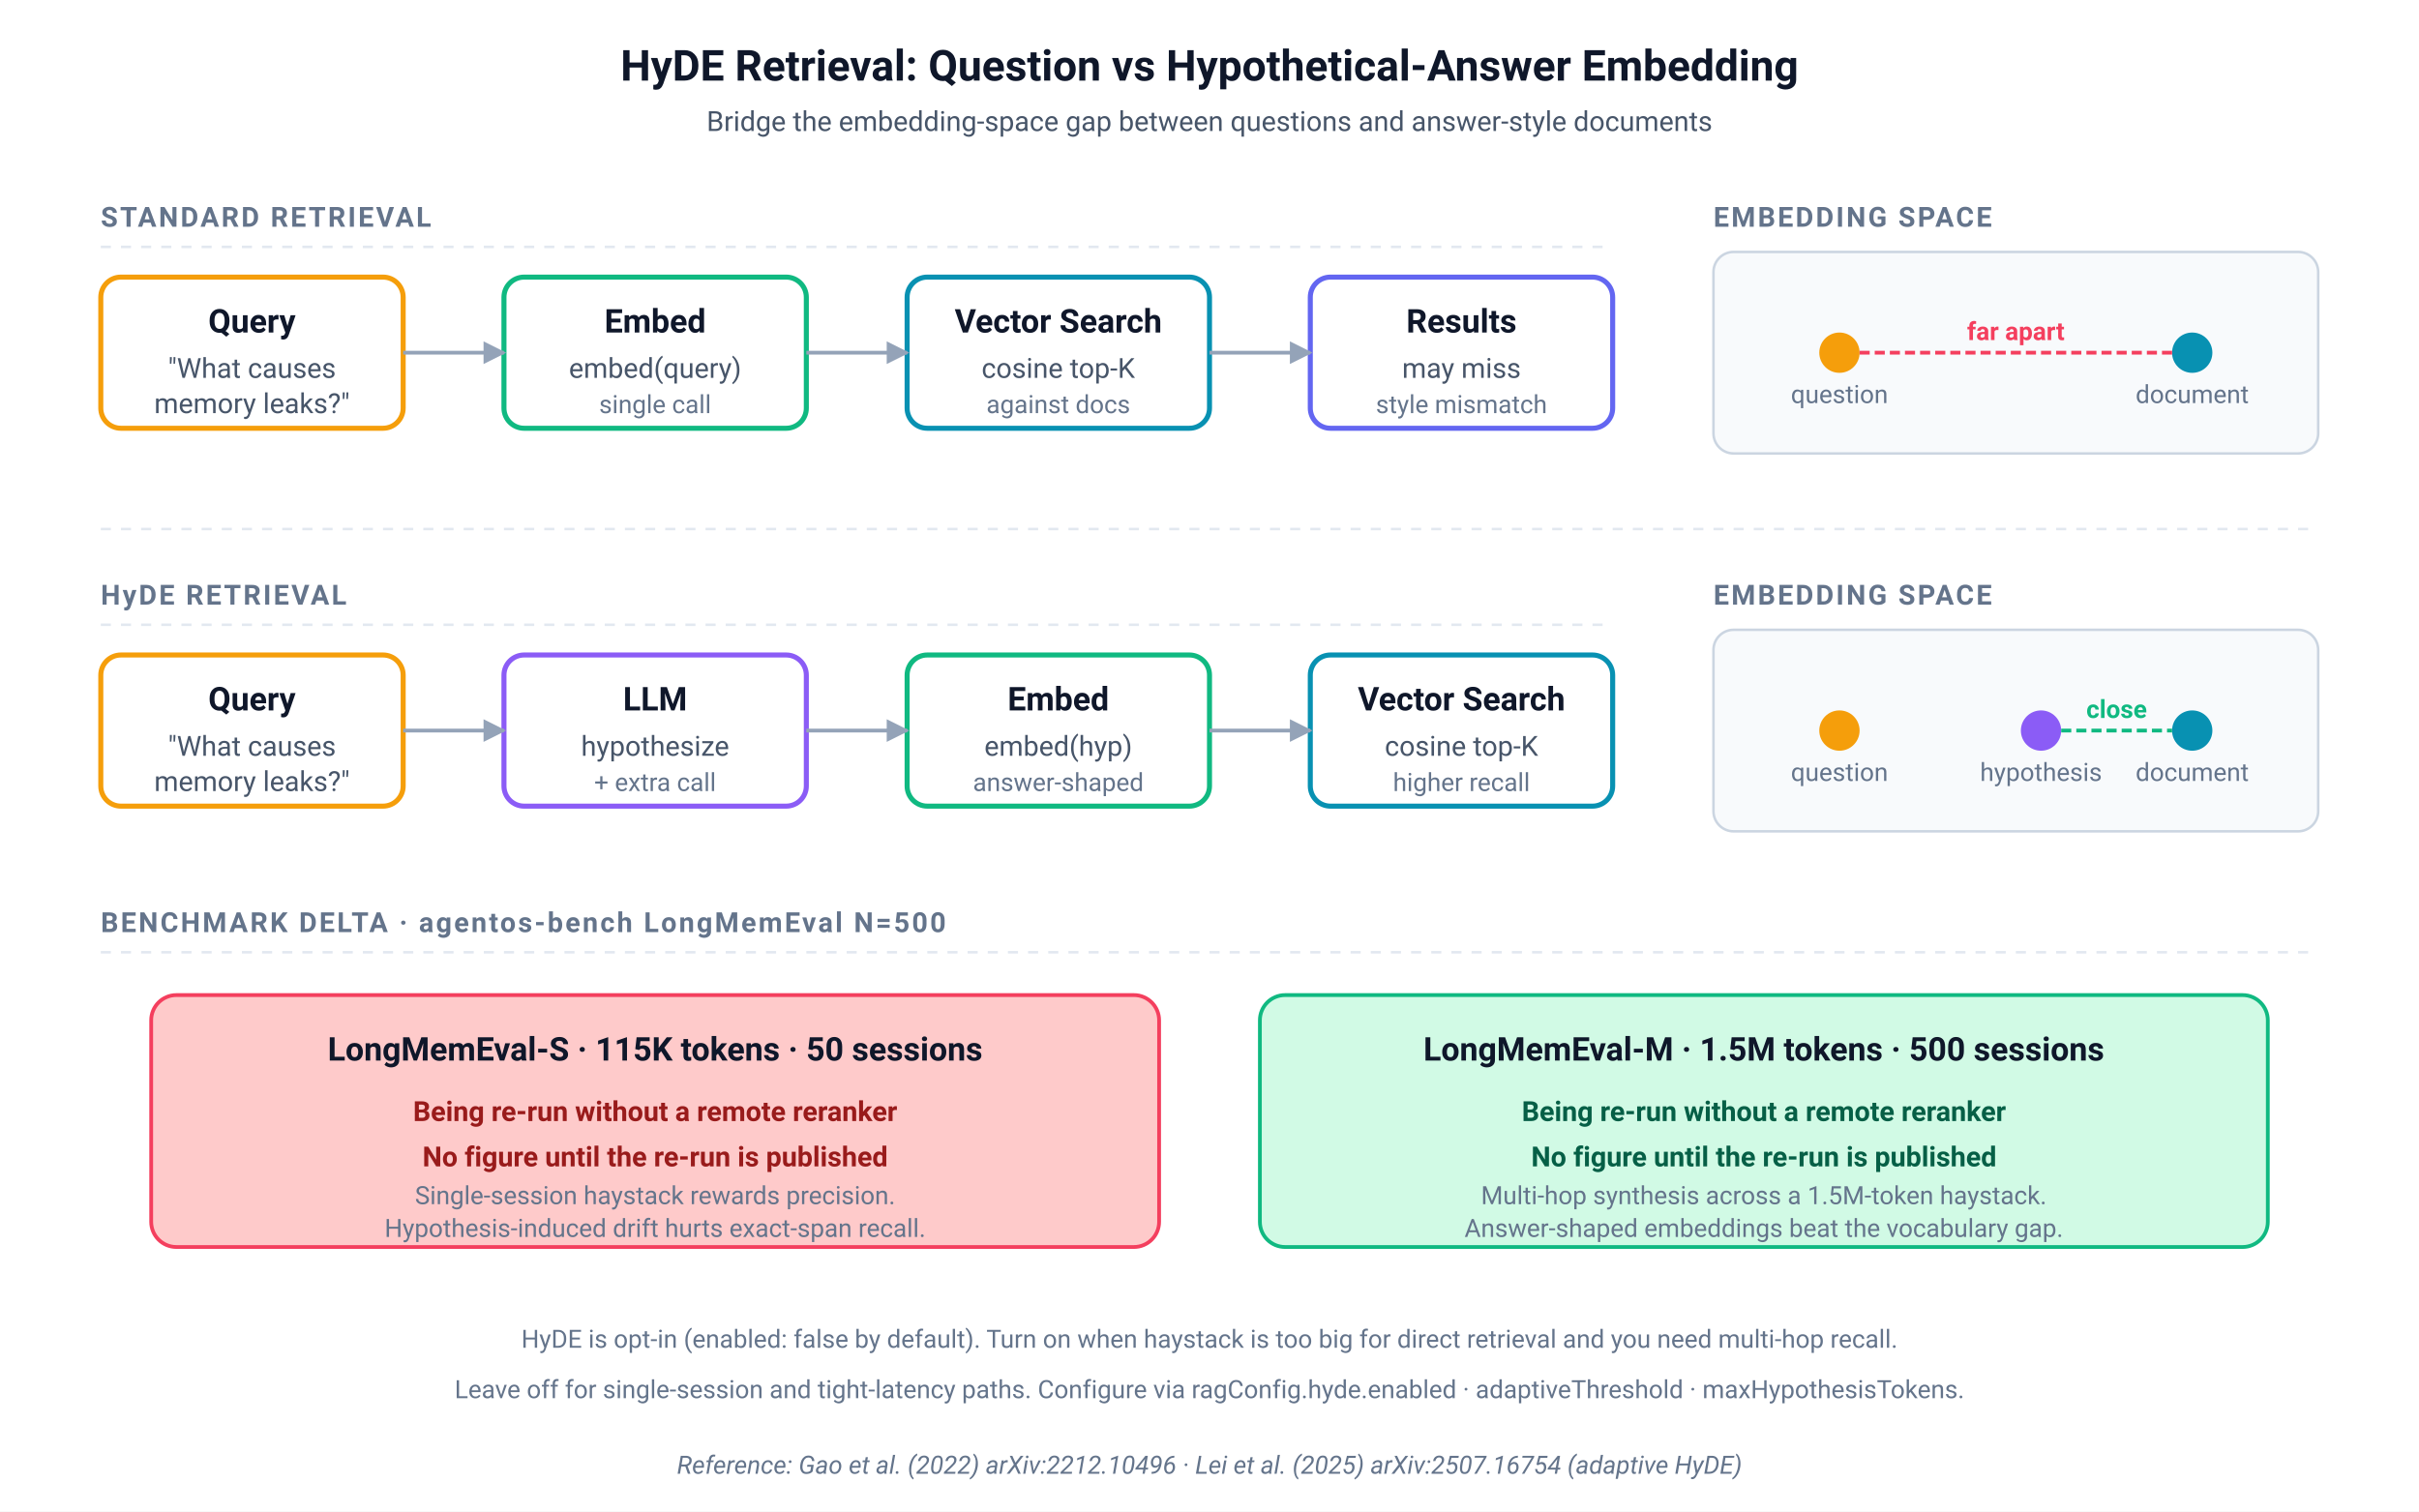
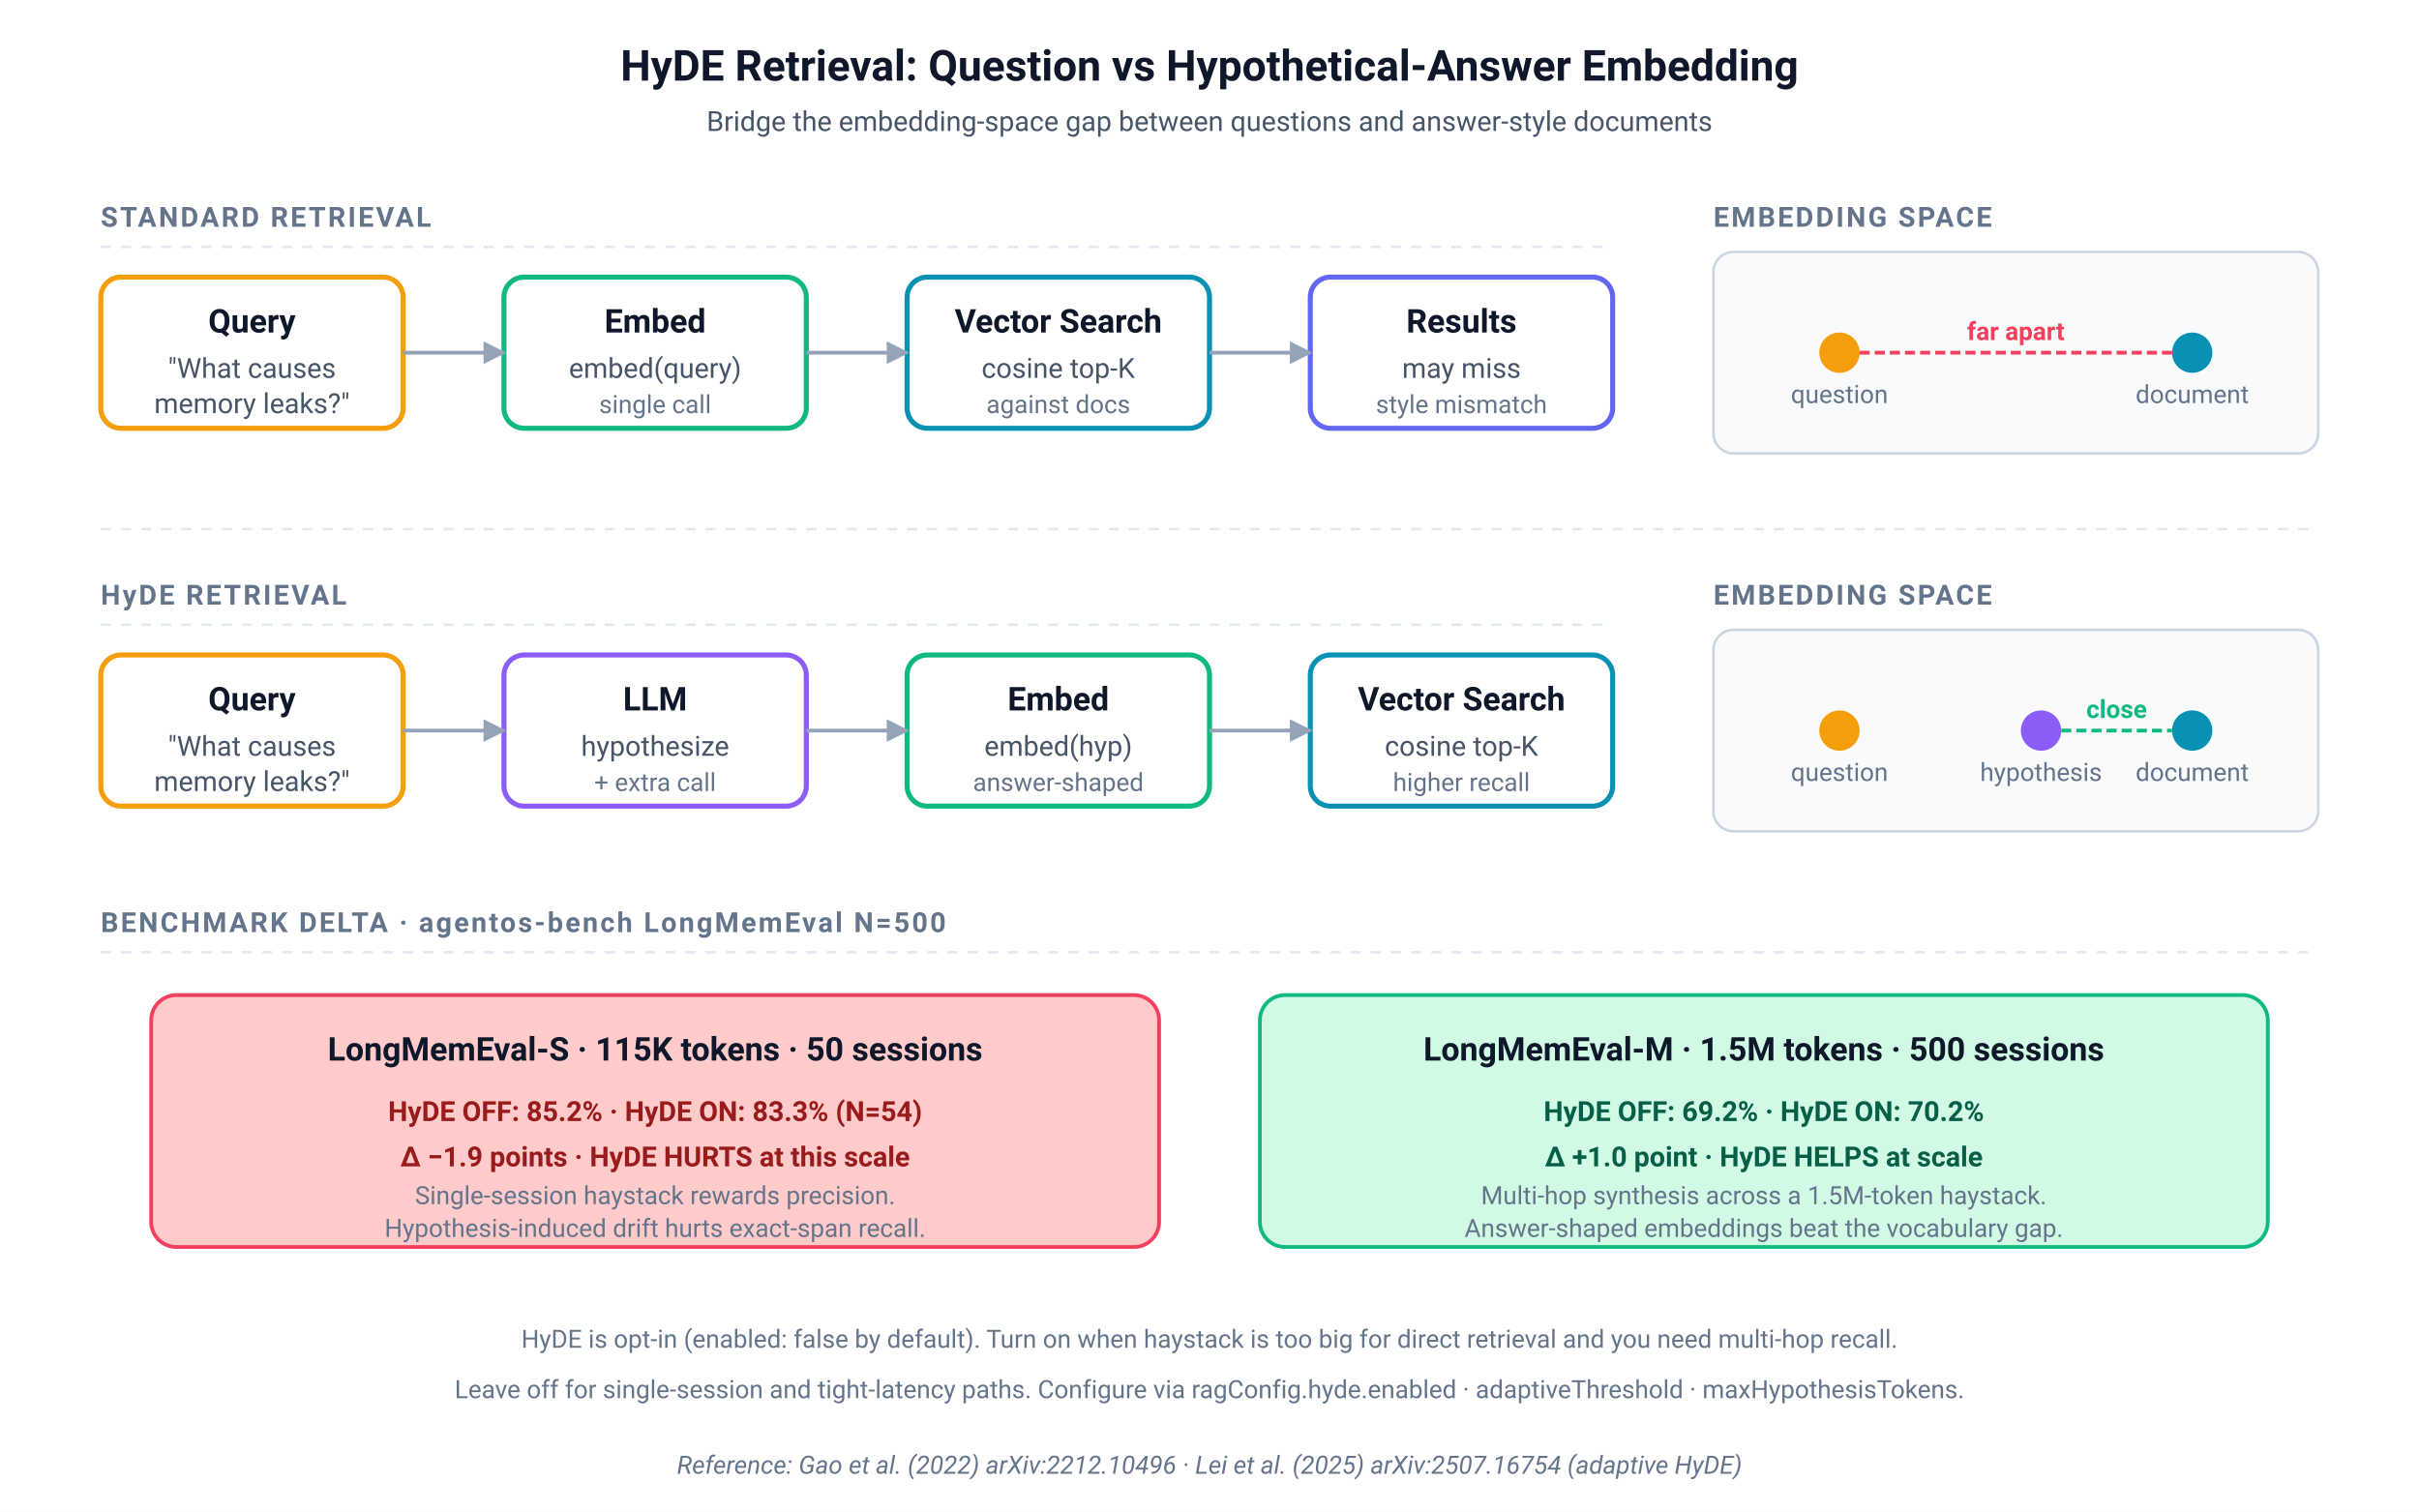
<svg xmlns="http://www.w3.org/2000/svg" viewBox="0 0 960 600" role="img" aria-labelledby="hyde-title hyde-desc" font-family="ui-sans-serif, system-ui, -apple-system, Segoe UI, Roboto, sans-serif">
  <defs>
    <style>
      .bg { fill: #ffffff; }
      .text { fill: #1e293b; font-size: 12px; }
      .title { fill: #0f172a; font-size: 17px; font-weight: 700; }
      .heading { fill: #0f172a; font-size: 13px; font-weight: 700; }
      .small { fill: #475569; font-size: 11px; }
      .micro { fill: #64748b; font-size: 10px; }
      .lane-label { fill: #64748b; font-size: 11px; font-weight: 700; letter-spacing: 0.08em; }
      .lane-track { fill: none; stroke: #e2e8f0; stroke-width: 1; stroke-dasharray: 4 4; }
      .stage { fill: #ffffff; stroke: #cbd5e1; stroke-width: 1.5; }
      .stage-llm { fill: #ffffff; stroke: #8b5cf6; stroke-width: 2; }
      .stage-embed { fill: #ffffff; stroke: #10b981; stroke-width: 2; }
      .stage-query { fill: #ffffff; stroke: #f59e0b; stroke-width: 2; }
      .stage-store { fill: #ffffff; stroke: #0891b2; stroke-width: 2; }
      .stage-result { fill: #ffffff; stroke: #6366f1; stroke-width: 2; }
      .space-bg { fill: #f8fafc; stroke: #cbd5e1; stroke-width: 1; }
      .dot-query { fill: #f59e0b; }
      .dot-doc { fill: #0891b2; }
      .dot-hyde { fill: #8b5cf6; }
      .gap-line-far { stroke: #f43f5e; stroke-width: 1.5; stroke-dasharray: 4 2; }
      .gap-line-near { stroke: #10b981; stroke-width: 1.5; stroke-dasharray: 4 2; }
      .arrow-line { stroke: #94a3b8; stroke-width: 1.5; fill: none; }
      .arrow-head { fill: #94a3b8; }
      .bench-good { fill: #d1fae5; stroke: #10b981; stroke-width: 1.5; }
      .bench-bad { fill: #fecaca; stroke: #f43f5e; stroke-width: 1.5; }
      .bench-good-text { fill: #065f46; font-size: 11px; font-weight: 700; }
      .bench-bad-text { fill: #991b1b; font-size: 11px; font-weight: 700; }
          </style>
    <marker id="hyde-arrow" viewBox="0 0 10 10" refX="9" refY="5" markerWidth="6" markerHeight="6" orient="auto-start-reverse">
      <path d="M 0 0 L 10 5 L 0 10 z" class="arrow-head" />
    </marker>
  </defs>
  <rect class="bg" x="0" y="0" width="960" height="600" />
  <text x="480" y="32" class="title" text-anchor="middle">HyDE Retrieval: Question vs Hypothetical-Answer Embedding</text>
  <text x="480" y="52" class="small" text-anchor="middle">Bridge the embedding-space gap between questions and answer-style documents</text>
  <text x="40" y="90" class="lane-label">STANDARD RETRIEVAL</text>
  <line x1="40" y1="98" x2="640" y2="98" class="lane-track" />
  <rect x="40" y="110" width="120" height="60" rx="8" class="stage-query" />
  <text x="100" y="132" class="heading" text-anchor="middle">Query</text>
  <text x="100" y="150" class="small" text-anchor="middle">"What causes</text>
  <text x="100" y="164" class="small" text-anchor="middle">memory leaks?"</text>
  <rect x="200" y="110" width="120" height="60" rx="8" class="stage-embed" />
  <text x="260" y="132" class="heading" text-anchor="middle">Embed</text>
  <text x="260" y="150" class="small" text-anchor="middle">embed(query)</text>
  <text x="260" y="164" class="micro" text-anchor="middle">single call</text>
  <rect x="360" y="110" width="120" height="60" rx="8" class="stage-store" />
  <text x="420" y="132" class="heading" text-anchor="middle">Vector Search</text>
  <text x="420" y="150" class="small" text-anchor="middle">cosine top-K</text>
  <text x="420" y="164" class="micro" text-anchor="middle">against docs</text>
  <rect x="520" y="110" width="120" height="60" rx="8" class="stage-result" />
  <text x="580" y="132" class="heading" text-anchor="middle">Results</text>
  <text x="580" y="150" class="small" text-anchor="middle">may miss</text>
  <text x="580" y="164" class="micro" text-anchor="middle">style mismatch</text>
  <path class="arrow-line" d="M 160,140 L 200,140" marker-end="url(#hyde-arrow)" />
  <path class="arrow-line" d="M 320,140 L 360,140" marker-end="url(#hyde-arrow)" />
  <path class="arrow-line" d="M 480,140 L 520,140" marker-end="url(#hyde-arrow)" />
  <text x="680" y="90" class="lane-label">EMBEDDING SPACE</text>
  <rect x="680" y="100" width="240" height="80" rx="8" class="space-bg" />
  <circle cx="730" cy="140" r="8" class="dot-query" />
  <text x="730" y="160" class="micro" text-anchor="middle">question</text>
  <circle cx="870" cy="140" r="8" class="dot-doc" />
  <text x="870" y="160" class="micro" text-anchor="middle">document</text>
  <line x1="738" y1="140" x2="862" y2="140" class="gap-line-far" />
  <text x="800" y="135" class="micro" text-anchor="middle" style="fill:#f43f5e;font-weight:700">far apart</text>
  <line x1="40" y1="210" x2="920" y2="210" class="lane-track" />
  <text x="40" y="240" class="lane-label">HyDE RETRIEVAL</text>
  <line x1="40" y1="248" x2="640" y2="248" class="lane-track" />
  <rect x="40" y="260" width="120" height="60" rx="8" class="stage-query" />
  <text x="100" y="282" class="heading" text-anchor="middle">Query</text>
  <text x="100" y="300" class="small" text-anchor="middle">"What causes</text>
  <text x="100" y="314" class="small" text-anchor="middle">memory leaks?"</text>
  <rect x="200" y="260" width="120" height="60" rx="8" class="stage-llm" />
  <text x="260" y="282" class="heading" text-anchor="middle">LLM</text>
  <text x="260" y="300" class="small" text-anchor="middle">hypothesize</text>
  <text x="260" y="314" class="micro" text-anchor="middle">+ extra call</text>
  <rect x="360" y="260" width="120" height="60" rx="8" class="stage-embed" />
  <text x="420" y="282" class="heading" text-anchor="middle">Embed</text>
  <text x="420" y="300" class="small" text-anchor="middle">embed(hyp)</text>
  <text x="420" y="314" class="micro" text-anchor="middle">answer-shaped</text>
  <rect x="520" y="260" width="120" height="60" rx="8" class="stage-store" />
  <text x="580" y="282" class="heading" text-anchor="middle">Vector Search</text>
  <text x="580" y="300" class="small" text-anchor="middle">cosine top-K</text>
  <text x="580" y="314" class="micro" text-anchor="middle">higher recall</text>
  <path class="arrow-line" d="M 160,290 L 200,290" marker-end="url(#hyde-arrow)" />
  <path class="arrow-line" d="M 320,290 L 360,290" marker-end="url(#hyde-arrow)" />
  <path class="arrow-line" d="M 480,290 L 520,290" marker-end="url(#hyde-arrow)" />
  <text x="680" y="240" class="lane-label">EMBEDDING SPACE</text>
  <rect x="680" y="250" width="240" height="80" rx="8" class="space-bg" />
  <circle cx="730" cy="290" r="8" class="dot-query" />
  <text x="730" y="310" class="micro" text-anchor="middle">question</text>
  <circle cx="810" cy="290" r="8" class="dot-hyde" />
  <text x="810" y="310" class="micro" text-anchor="middle">hypothesis</text>
  <circle cx="870" cy="290" r="8" class="dot-doc" />
  <text x="870" y="310" class="micro" text-anchor="middle">document</text>
  <line x1="818" y1="290" x2="862" y2="290" class="gap-line-near" />
  <text x="840" y="285" class="micro" text-anchor="middle" style="fill:#10b981;font-weight:700">close</text>
  <text x="40" y="370" class="lane-label">BENCHMARK DELTA · agentos-bench LongMemEval N=500</text>
  <line x1="40" y1="378" x2="920" y2="378" class="lane-track" />
  <rect x="60" y="395" width="400" height="100" rx="10" class="bench-bad" />
  <text x="260" y="421" class="heading" text-anchor="middle">LongMemEval-S · 115K tokens · 50 sessions</text>
-   <text x="260" y="445" class="bench-bad-text" text-anchor="middle">Being re-run without a remote reranker</text>
-   <text x="260" y="463" class="bench-bad-text" text-anchor="middle">No figure until the re-run is published</text>
+   <text x="260" y="445" class="bench-bad-text" text-anchor="middle">HyDE OFF: 85.2% · HyDE ON: 83.3% (N=54)</text>
+   <text x="260" y="463" class="bench-bad-text" text-anchor="middle">Δ −1.9 points · HyDE HURTS at this scale</text>
  <text x="260" y="478" class="micro" text-anchor="middle">Single-session haystack rewards precision.</text>
  <text x="260" y="491" class="micro" text-anchor="middle">Hypothesis-induced drift hurts exact-span recall.</text>
  <rect x="500" y="395" width="400" height="100" rx="10" class="bench-good" />
  <text x="700" y="421" class="heading" text-anchor="middle">LongMemEval-M · 1.5M tokens · 500 sessions</text>
-   <text x="700" y="445" class="bench-good-text" text-anchor="middle">Being re-run without a remote reranker</text>
-   <text x="700" y="463" class="bench-good-text" text-anchor="middle">No figure until the re-run is published</text>
+   <text x="700" y="445" class="bench-good-text" text-anchor="middle">HyDE OFF: 69.2% · HyDE ON: 70.2%</text>
+   <text x="700" y="463" class="bench-good-text" text-anchor="middle">Δ +1.0 point · HyDE HELPS at scale</text>
  <text x="700" y="478" class="micro" text-anchor="middle">Multi-hop synthesis across a 1.5M-token haystack.</text>
  <text x="700" y="491" class="micro" text-anchor="middle">Answer-shaped embeddings beat the vocabulary gap.</text>
  <text x="480" y="535" class="micro" text-anchor="middle">HyDE is opt-in (enabled: false by default). Turn on when haystack is too big for direct retrieval and you need multi-hop recall.</text>
  <text x="480" y="555" class="micro" text-anchor="middle">Leave off for single-session and tight-latency paths. Configure via ragConfig.hyde.enabled · adaptiveThreshold · maxHypothesisTokens.</text>
  <text x="480" y="585" class="micro" text-anchor="middle" font-style="italic">Reference: Gao et al. (2022) arXiv:2212.10496 · Lei et al. (2025) arXiv:2507.16754 (adaptive HyDE)</text>
</svg>
